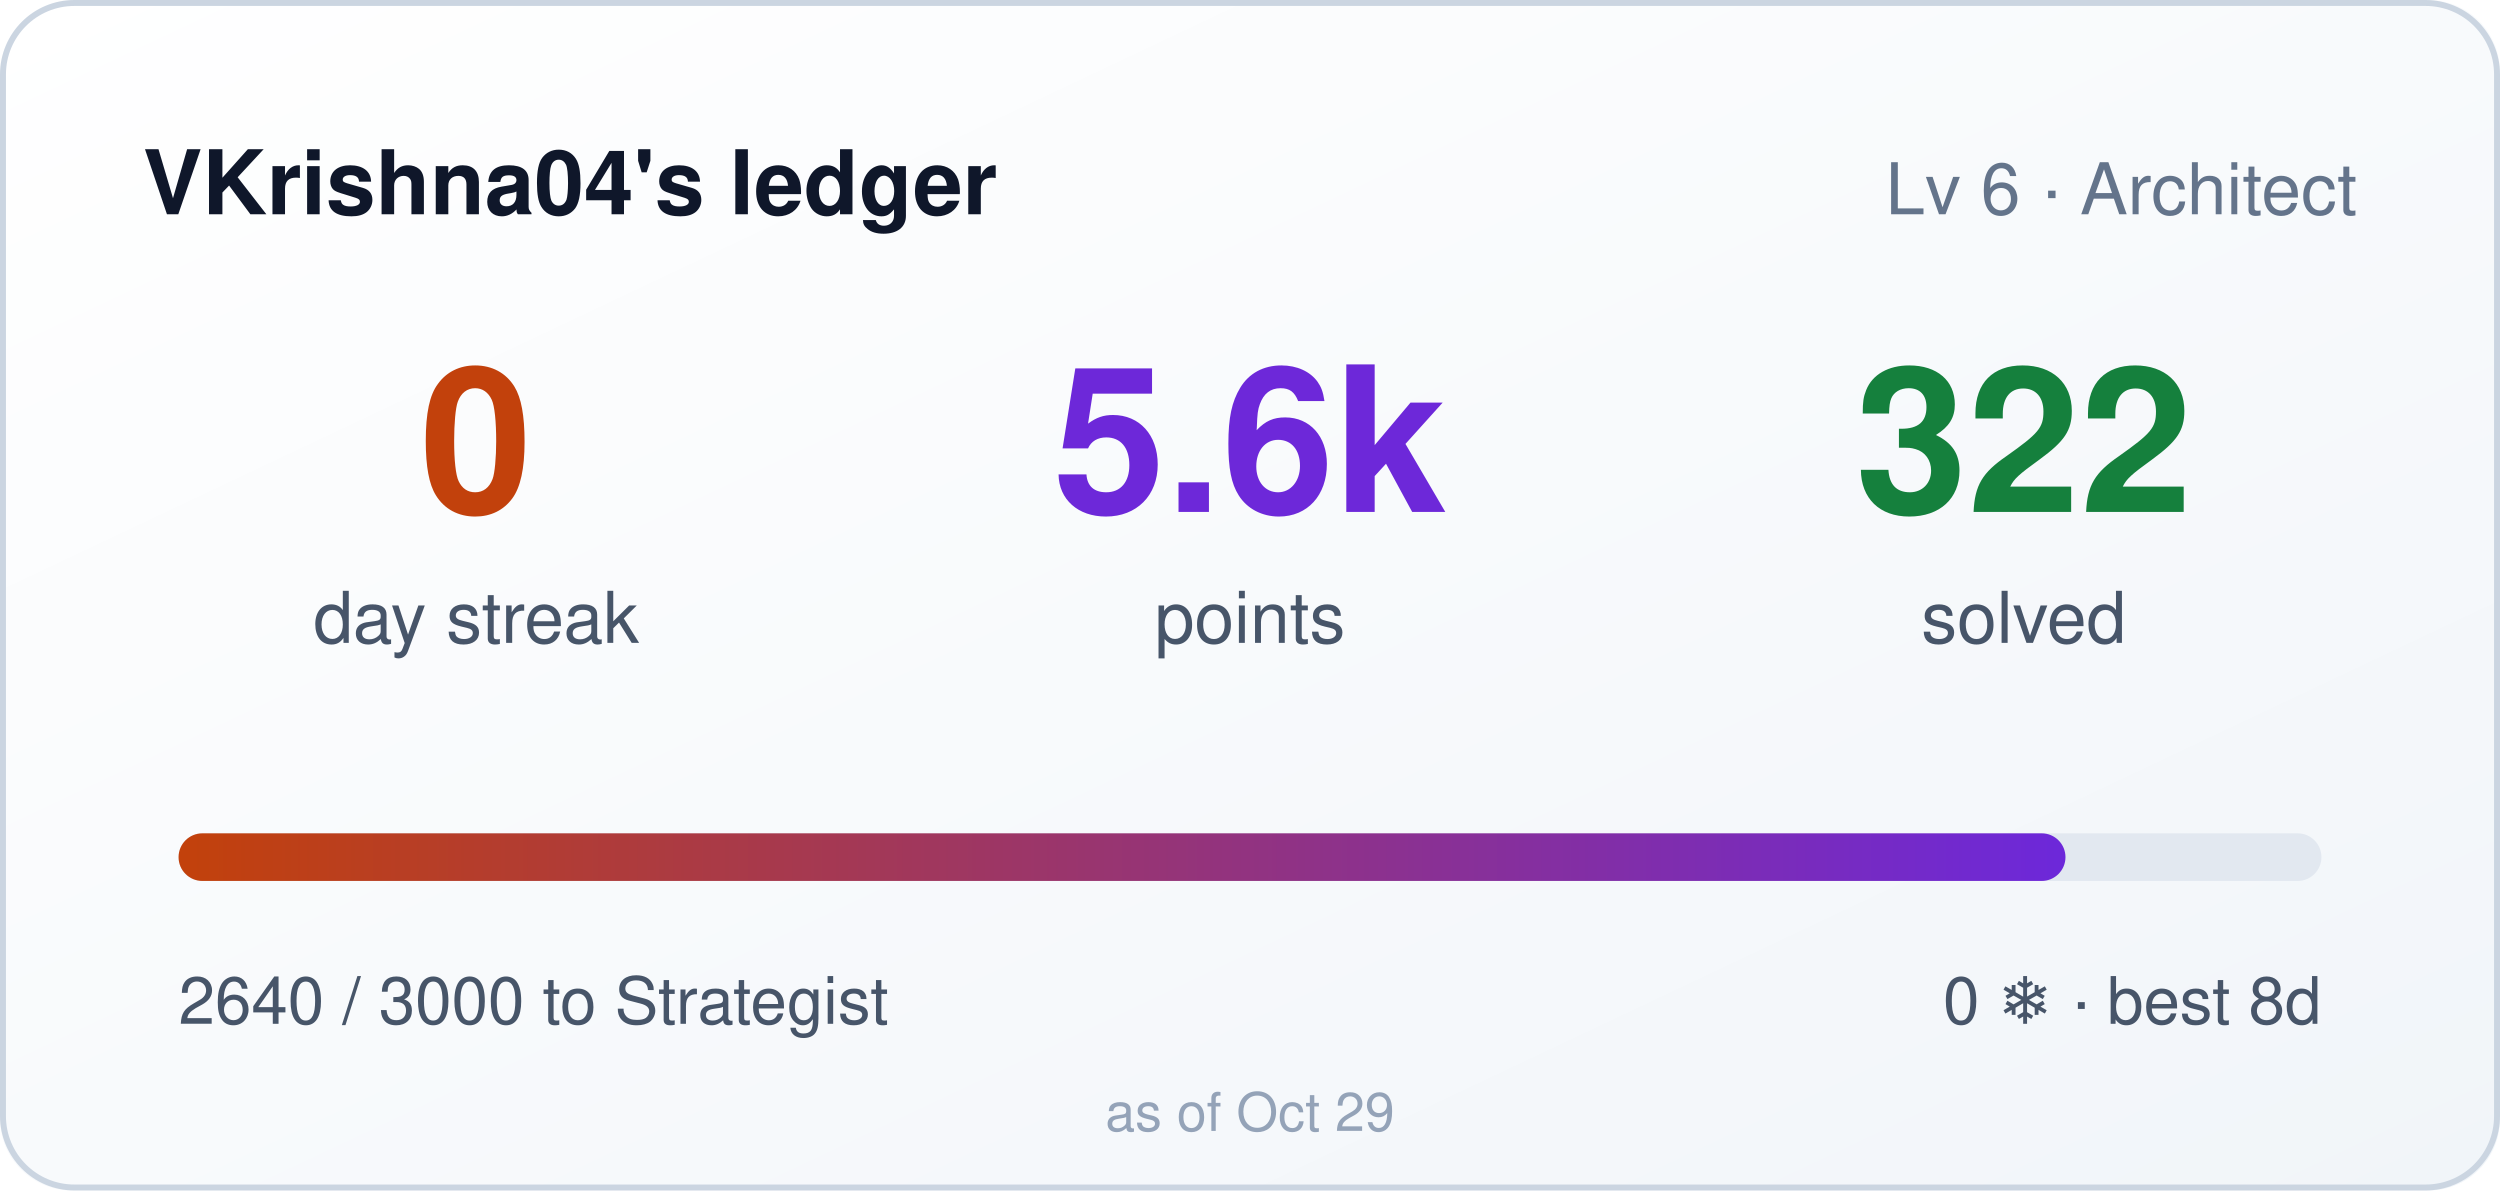
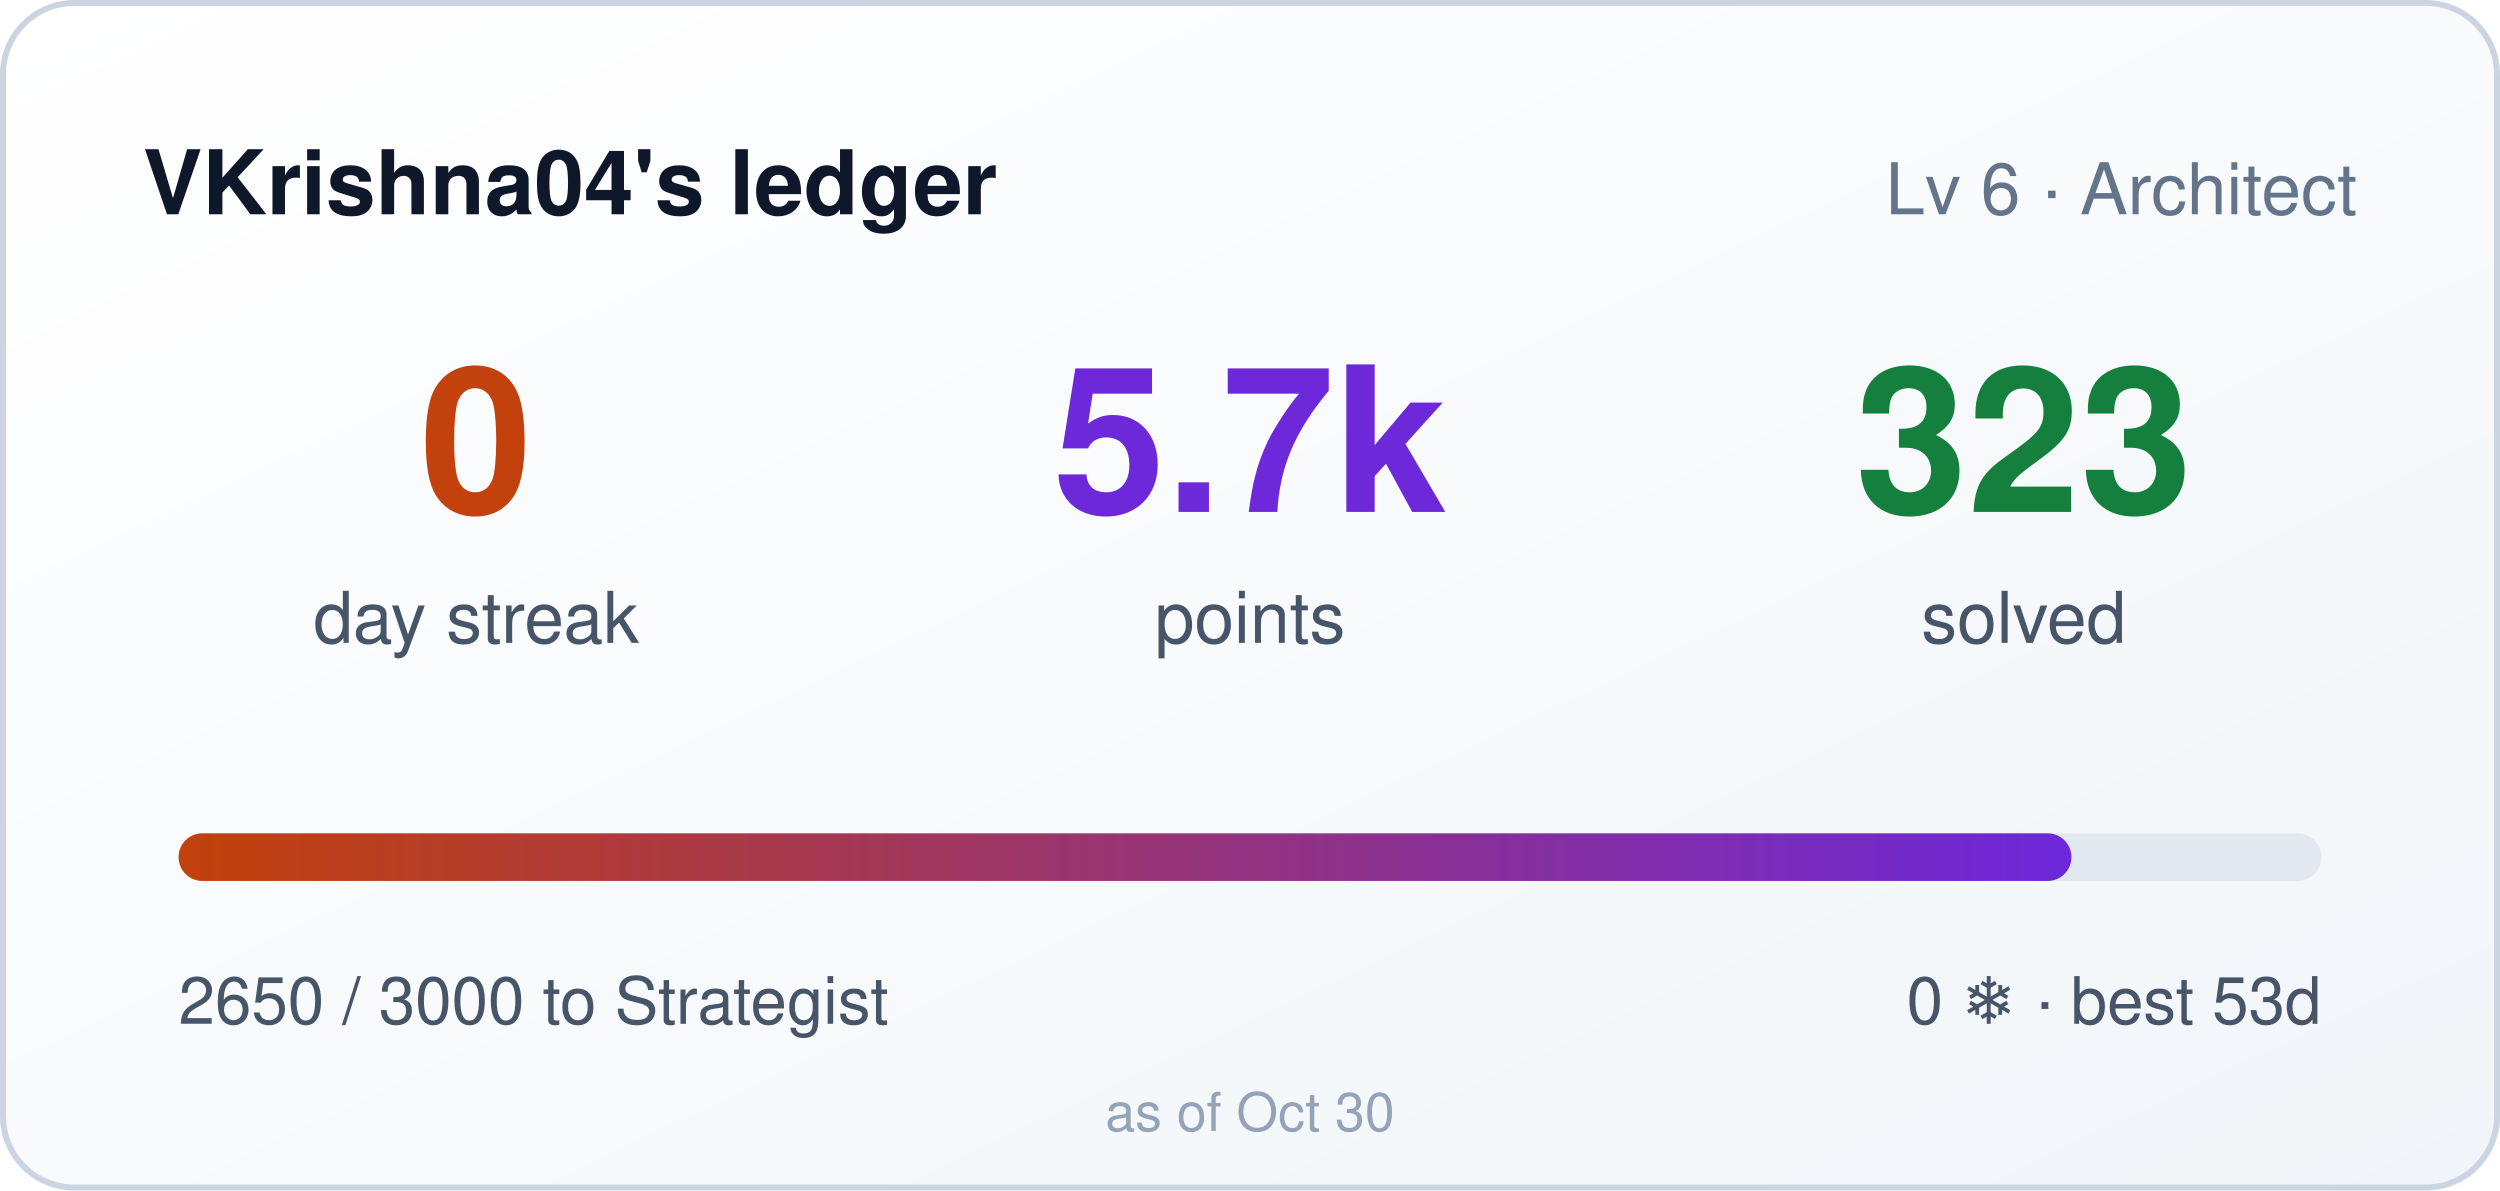
- <svg xmlns="http://www.w3.org/2000/svg" width="420" height="200" role="img" aria-label="VKrishna04's ledger: 0 day streak, 5640 points">
+ <svg xmlns="http://www.w3.org/2000/svg" width="420" height="200" role="img" aria-label="VKrishna04's ledger: 0 day streak, 5650 points">
  <style>
    .bar,.n{transform-box:fill-box}
    .bar{transform-origin:left center}
    @media (prefers-reduced-motion: no-preference){
      .bar{animation:cl-grow .9s cubic-bezier(.22,1,.36,1) both}
      .n{animation:cl-rise .5s ease-out both}
      .n2{animation-delay:.08s}
      .n3{animation-delay:.16s}
    }
    @keyframes cl-grow{from{transform:scaleX(0)}to{transform:scaleX(1)}}
    @keyframes cl-rise{from{opacity:0;transform:translateY(6px)}to{opacity:1;transform:none}}
  </style>
  <defs>
    <linearGradient id="bg" x1="0" y1="0" x2="1" y2="1">
      <stop offset="0" stop-color="#ffffff" />
      <stop offset="1" stop-color="#f1f5f9" />
    </linearGradient>
    <linearGradient id="bar" x1="0" y1="0" x2="1" y2="0">
      <stop offset="0" stop-color="#c2410c" />
      <stop offset="1" stop-color="#6d28d9" />
    </linearGradient>
  </defs>
  <rect width="420" height="200" rx="12" fill="url(#bg)" />
  <rect x="0.5" y="0.5" width="419" height="199" rx="12" fill="none" stroke="#cbd5e1" />
  <text x="24" y="36" fill="#0f172a" font-size="15" font-weight="600" font-family="Segoe UI,Helvetica,Arial,sans-serif">VKrishna04's ledger</text>
  <text x="396" y="36" fill="#64748b" font-size="12" text-anchor="end" font-family="Segoe UI,Helvetica,Arial,sans-serif">Lv 6 · Architect</text>
  <g font-family="Segoe UI,Helvetica,Arial,sans-serif">
    <text class="n n1" x="80" y="86" fill="#c2410c" font-size="34" font-weight="700" text-anchor="middle">0</text>
    <text x="80" y="108" fill="#475569" font-size="12" text-anchor="middle">day streak</text>
-     <text class="n n2" x="210" y="86" fill="#6d28d9" font-size="34" font-weight="700" text-anchor="middle">5.6k</text>
+     <text class="n n2" x="210" y="86" fill="#6d28d9" font-size="34" font-weight="700" text-anchor="middle">5.7k</text>
    <text x="210" y="108" fill="#475569" font-size="12" text-anchor="middle">points</text>
-     <text class="n n3" x="340" y="86" fill="#15803d" font-size="34" font-weight="700" text-anchor="middle">322</text>
+     <text class="n n3" x="340" y="86" fill="#15803d" font-size="34" font-weight="700" text-anchor="middle">323</text>
    <text x="340" y="108" fill="#475569" font-size="12" text-anchor="middle">solved</text>
  </g>
  <rect x="30" y="140" width="360" height="8" rx="4" fill="#e2e8f0" />
-   <rect class="bar" x="30" y="140" width="317" height="8" rx="4" fill="url(#bar)" />
-   <text x="30" y="172" fill="#475569" font-size="11" font-family="Segoe UI,Helvetica,Arial,sans-serif">2640 / 3000 to Strategist</text>
-   <text x="390" y="172" fill="#475569" font-size="11" text-anchor="end" font-family="Segoe UI,Helvetica,Arial,sans-serif">0 ❄ · best 8d</text>
-   <text x="210" y="190" fill="#94a3b8" font-size="9" text-anchor="middle" font-family="Segoe UI,Helvetica,Arial,sans-serif">as of Oct 29</text>
+   <rect class="bar" x="30" y="140" width="318" height="8" rx="4" fill="url(#bar)" />
+   <text x="30" y="172" fill="#475569" font-size="11" font-family="Segoe UI,Helvetica,Arial,sans-serif">2650 / 3000 to Strategist</text>
+   <text x="390" y="172" fill="#475569" font-size="11" text-anchor="end" font-family="Segoe UI,Helvetica,Arial,sans-serif">0 ❄ · best 53d</text>
+   <text x="210" y="190" fill="#94a3b8" font-size="9" text-anchor="middle" font-family="Segoe UI,Helvetica,Arial,sans-serif">as of Oct 30</text>
</svg>
